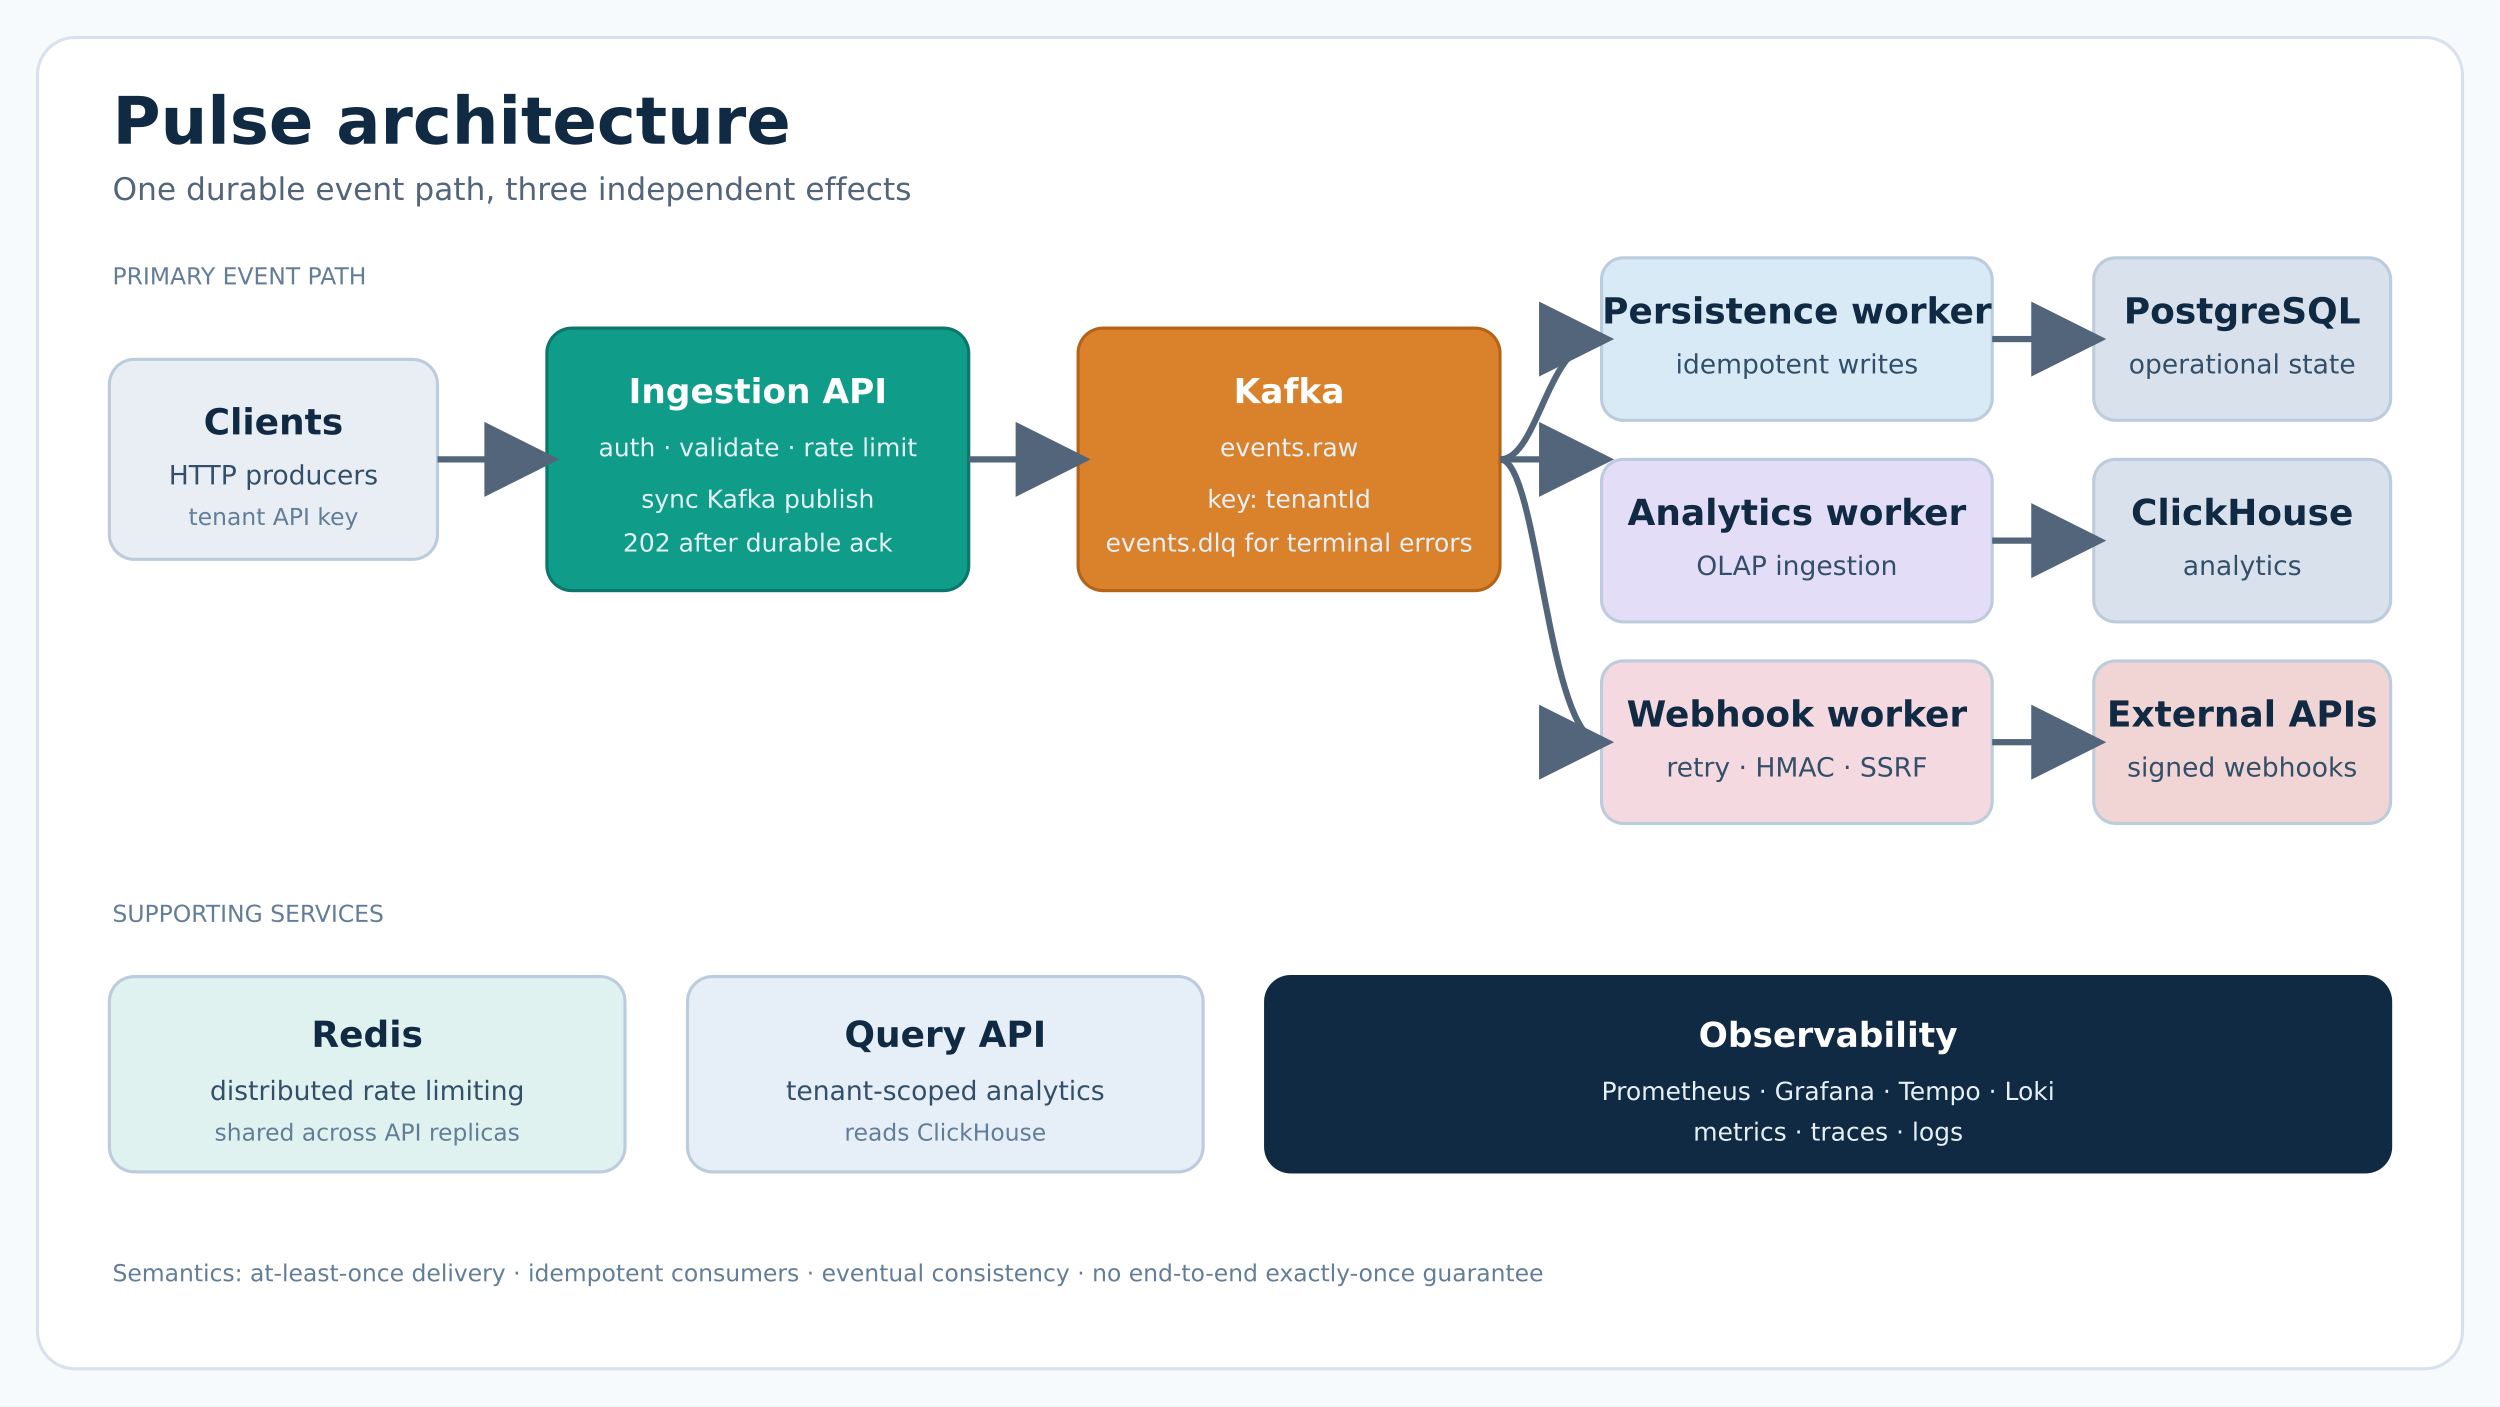
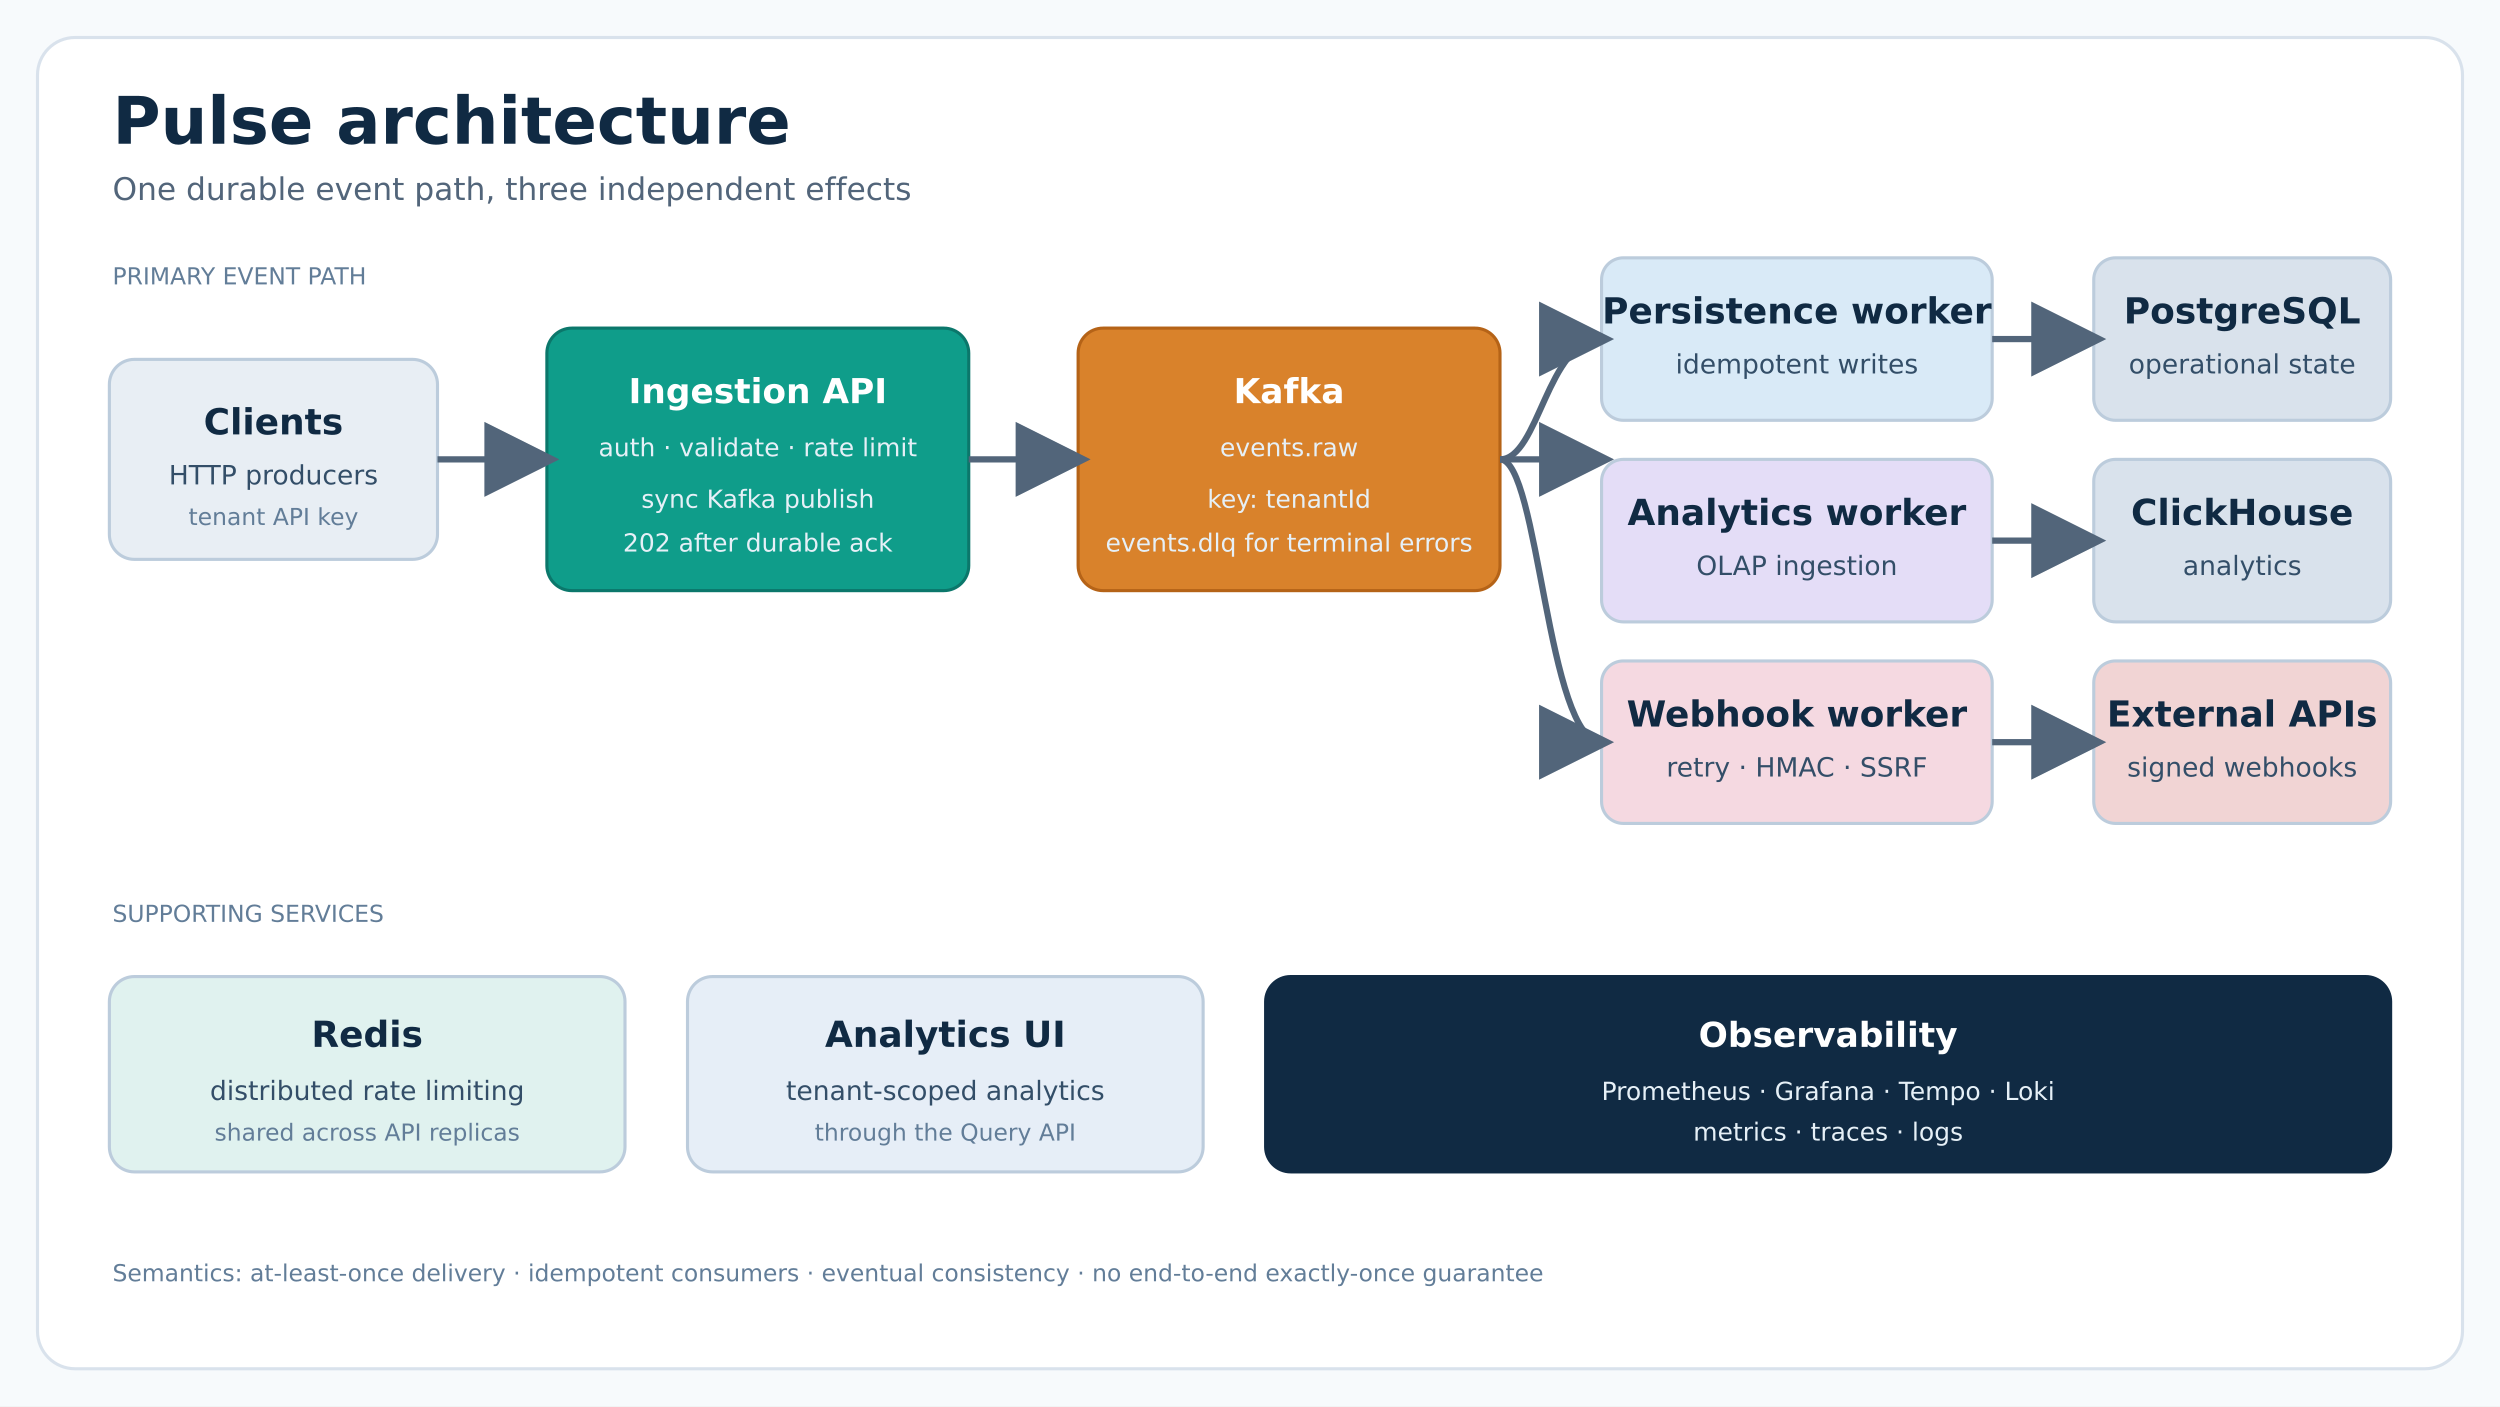
<svg xmlns="http://www.w3.org/2000/svg" width="1600" height="900" viewBox="0 0 1600 900" role="img" aria-labelledby="title desc">
  <defs>
    <marker id="arrow" markerWidth="12" markerHeight="12" refX="10" refY="6" orient="auto">
      <path d="M0,0 L12,6 L0,12 z" fill="#52657a" />
    </marker>
    <style>
      .title { font-family: DejaVu Sans, sans-serif; font-size: 42px; font-weight: 700; fill: #102a43; }
      .subtitle { font-family: DejaVu Sans, sans-serif; font-size: 20px; fill: #52657a; }
      .heading { font-family: DejaVu Sans, sans-serif; font-size: 23px; font-weight: 700; fill: #102a43; }
      .body { font-family: DejaVu Sans, sans-serif; font-size: 17px; fill: #334e68; }
      .small { font-family: DejaVu Sans, sans-serif; font-size: 15px; fill: #627d98; }
      .inverse-heading { font-family: DejaVu Sans, sans-serif; font-size: 22px; font-weight: 700; fill: #ffffff; }
      .inverse-body { font-family: DejaVu Sans, sans-serif; font-size: 16px; fill: #e6f0f7; }
      .card { stroke: #bcccdc; stroke-width: 2; }
      .flow { fill: none; stroke: #52657a; stroke-width: 4; marker-end: url(#arrow); }
    </style>
  </defs>
  <rect width="1600" height="900" fill="#f7fafc" />
  <rect x="24" y="24" width="1552" height="852" rx="24" fill="#ffffff" stroke="#d9e2ec" stroke-width="2" />
  <text x="72" y="92" class="title">Pulse architecture</text>
  <text x="72" y="128" class="subtitle">One durable event path, three independent effects</text>
  <text x="72" y="182" class="small">PRIMARY EVENT PATH</text>
  <rect x="70" y="230" width="210" height="128" rx="16" fill="#e8eef4" class="card" />
  <text x="175" y="278" text-anchor="middle" class="heading">Clients</text>
  <text x="175" y="310" text-anchor="middle" class="body">HTTP producers</text>
  <text x="175" y="336" text-anchor="middle" class="small">tenant API key</text>
  <rect x="350" y="210" width="270" height="168" rx="16" fill="#0f9d8a" stroke="#0b776b" stroke-width="2" />
  <text x="485" y="258" text-anchor="middle" class="inverse-heading">Ingestion API</text>
  <text x="485" y="292" text-anchor="middle" class="inverse-body">auth · validate · rate limit</text>
  <text x="485" y="325" text-anchor="middle" class="inverse-body">sync Kafka publish</text>
  <text x="485" y="353" text-anchor="middle" class="inverse-body">202 after durable ack</text>
  <rect x="690" y="210" width="270" height="168" rx="16" fill="#d9822b" stroke="#b56317" stroke-width="2" />
  <text x="825" y="258" text-anchor="middle" class="inverse-heading">Kafka</text>
  <text x="825" y="292" text-anchor="middle" class="inverse-body">events.raw</text>
  <text x="825" y="325" text-anchor="middle" class="inverse-body">key: tenantId</text>
  <text x="825" y="353" text-anchor="middle" class="inverse-body">events.dlq for terminal errors</text>
  <path d="M280 294 H350" class="flow" />
  <path d="M620 294 H690" class="flow" />
  <rect x="1025" y="165" width="250" height="104" rx="14" fill="#d9eaf7" class="card" />
  <text x="1150" y="207" text-anchor="middle" class="heading">Persistence worker</text>
  <text x="1150" y="239" text-anchor="middle" class="body">idempotent writes</text>
  <rect x="1025" y="294" width="250" height="104" rx="14" fill="#e4ddf7" class="card" />
  <text x="1150" y="336" text-anchor="middle" class="heading">Analytics worker</text>
  <text x="1150" y="368" text-anchor="middle" class="body">OLAP ingestion</text>
  <rect x="1025" y="423" width="250" height="104" rx="14" fill="#f5d9e1" class="card" />
  <text x="1150" y="465" text-anchor="middle" class="heading">Webhook worker</text>
  <text x="1150" y="497" text-anchor="middle" class="body">retry · HMAC · SSRF</text>
  <rect x="1340" y="165" width="190" height="104" rx="14" fill="#d9e2ec" class="card" />
  <text x="1435" y="207" text-anchor="middle" class="heading">PostgreSQL</text>
  <text x="1435" y="239" text-anchor="middle" class="body">operational state</text>
  <rect x="1340" y="294" width="190" height="104" rx="14" fill="#d9e2ec" class="card" />
  <text x="1435" y="336" text-anchor="middle" class="heading">ClickHouse</text>
  <text x="1435" y="368" text-anchor="middle" class="body">analytics</text>
  <rect x="1340" y="423" width="190" height="104" rx="14" fill="#f1d4d4" class="card" />
  <text x="1435" y="465" text-anchor="middle" class="heading">External APIs</text>
  <text x="1435" y="497" text-anchor="middle" class="body">signed webhooks</text>
  <path d="M960 294 C985 294 990 217 1025 217" class="flow" />
  <path d="M960 294 H1025" class="flow" />
  <path d="M960 294 C985 294 990 475 1025 475" class="flow" />
  <path d="M1275 217 H1340" class="flow" />
  <path d="M1275 346 H1340" class="flow" />
  <path d="M1275 475 H1340" class="flow" />
  <text x="72" y="590" class="small">SUPPORTING SERVICES</text>
  <rect x="70" y="625" width="330" height="125" rx="16" fill="#e0f2ef" class="card" />
  <text x="235" y="670" text-anchor="middle" class="heading">Redis</text>
  <text x="235" y="704" text-anchor="middle" class="body">distributed rate limiting</text>
  <text x="235" y="730" text-anchor="middle" class="small">shared across API replicas</text>
  <rect x="440" y="625" width="330" height="125" rx="16" fill="#e6eef7" class="card" />
-   <text x="605" y="670" text-anchor="middle" class="heading">Query API</text>
+   <text x="605" y="670" text-anchor="middle" class="heading">Analytics UI</text>
  <text x="605" y="704" text-anchor="middle" class="body">tenant-scoped analytics</text>
-   <text x="605" y="730" text-anchor="middle" class="small">reads ClickHouse</text>
+   <text x="605" y="730" text-anchor="middle" class="small">through the Query API</text>
  <rect x="810" y="625" width="720" height="125" rx="16" fill="#102a43" stroke="#102a43" stroke-width="2" />
  <text x="1170" y="670" text-anchor="middle" class="inverse-heading">Observability</text>
  <text x="1170" y="704" text-anchor="middle" class="inverse-body">Prometheus · Grafana · Tempo · Loki</text>
  <text x="1170" y="730" text-anchor="middle" class="inverse-body">metrics · traces · logs</text>
  <text x="72" y="820" class="small">Semantics: at-least-once delivery · idempotent consumers · eventual consistency · no end-to-end exactly-once guarantee</text>
</svg>
